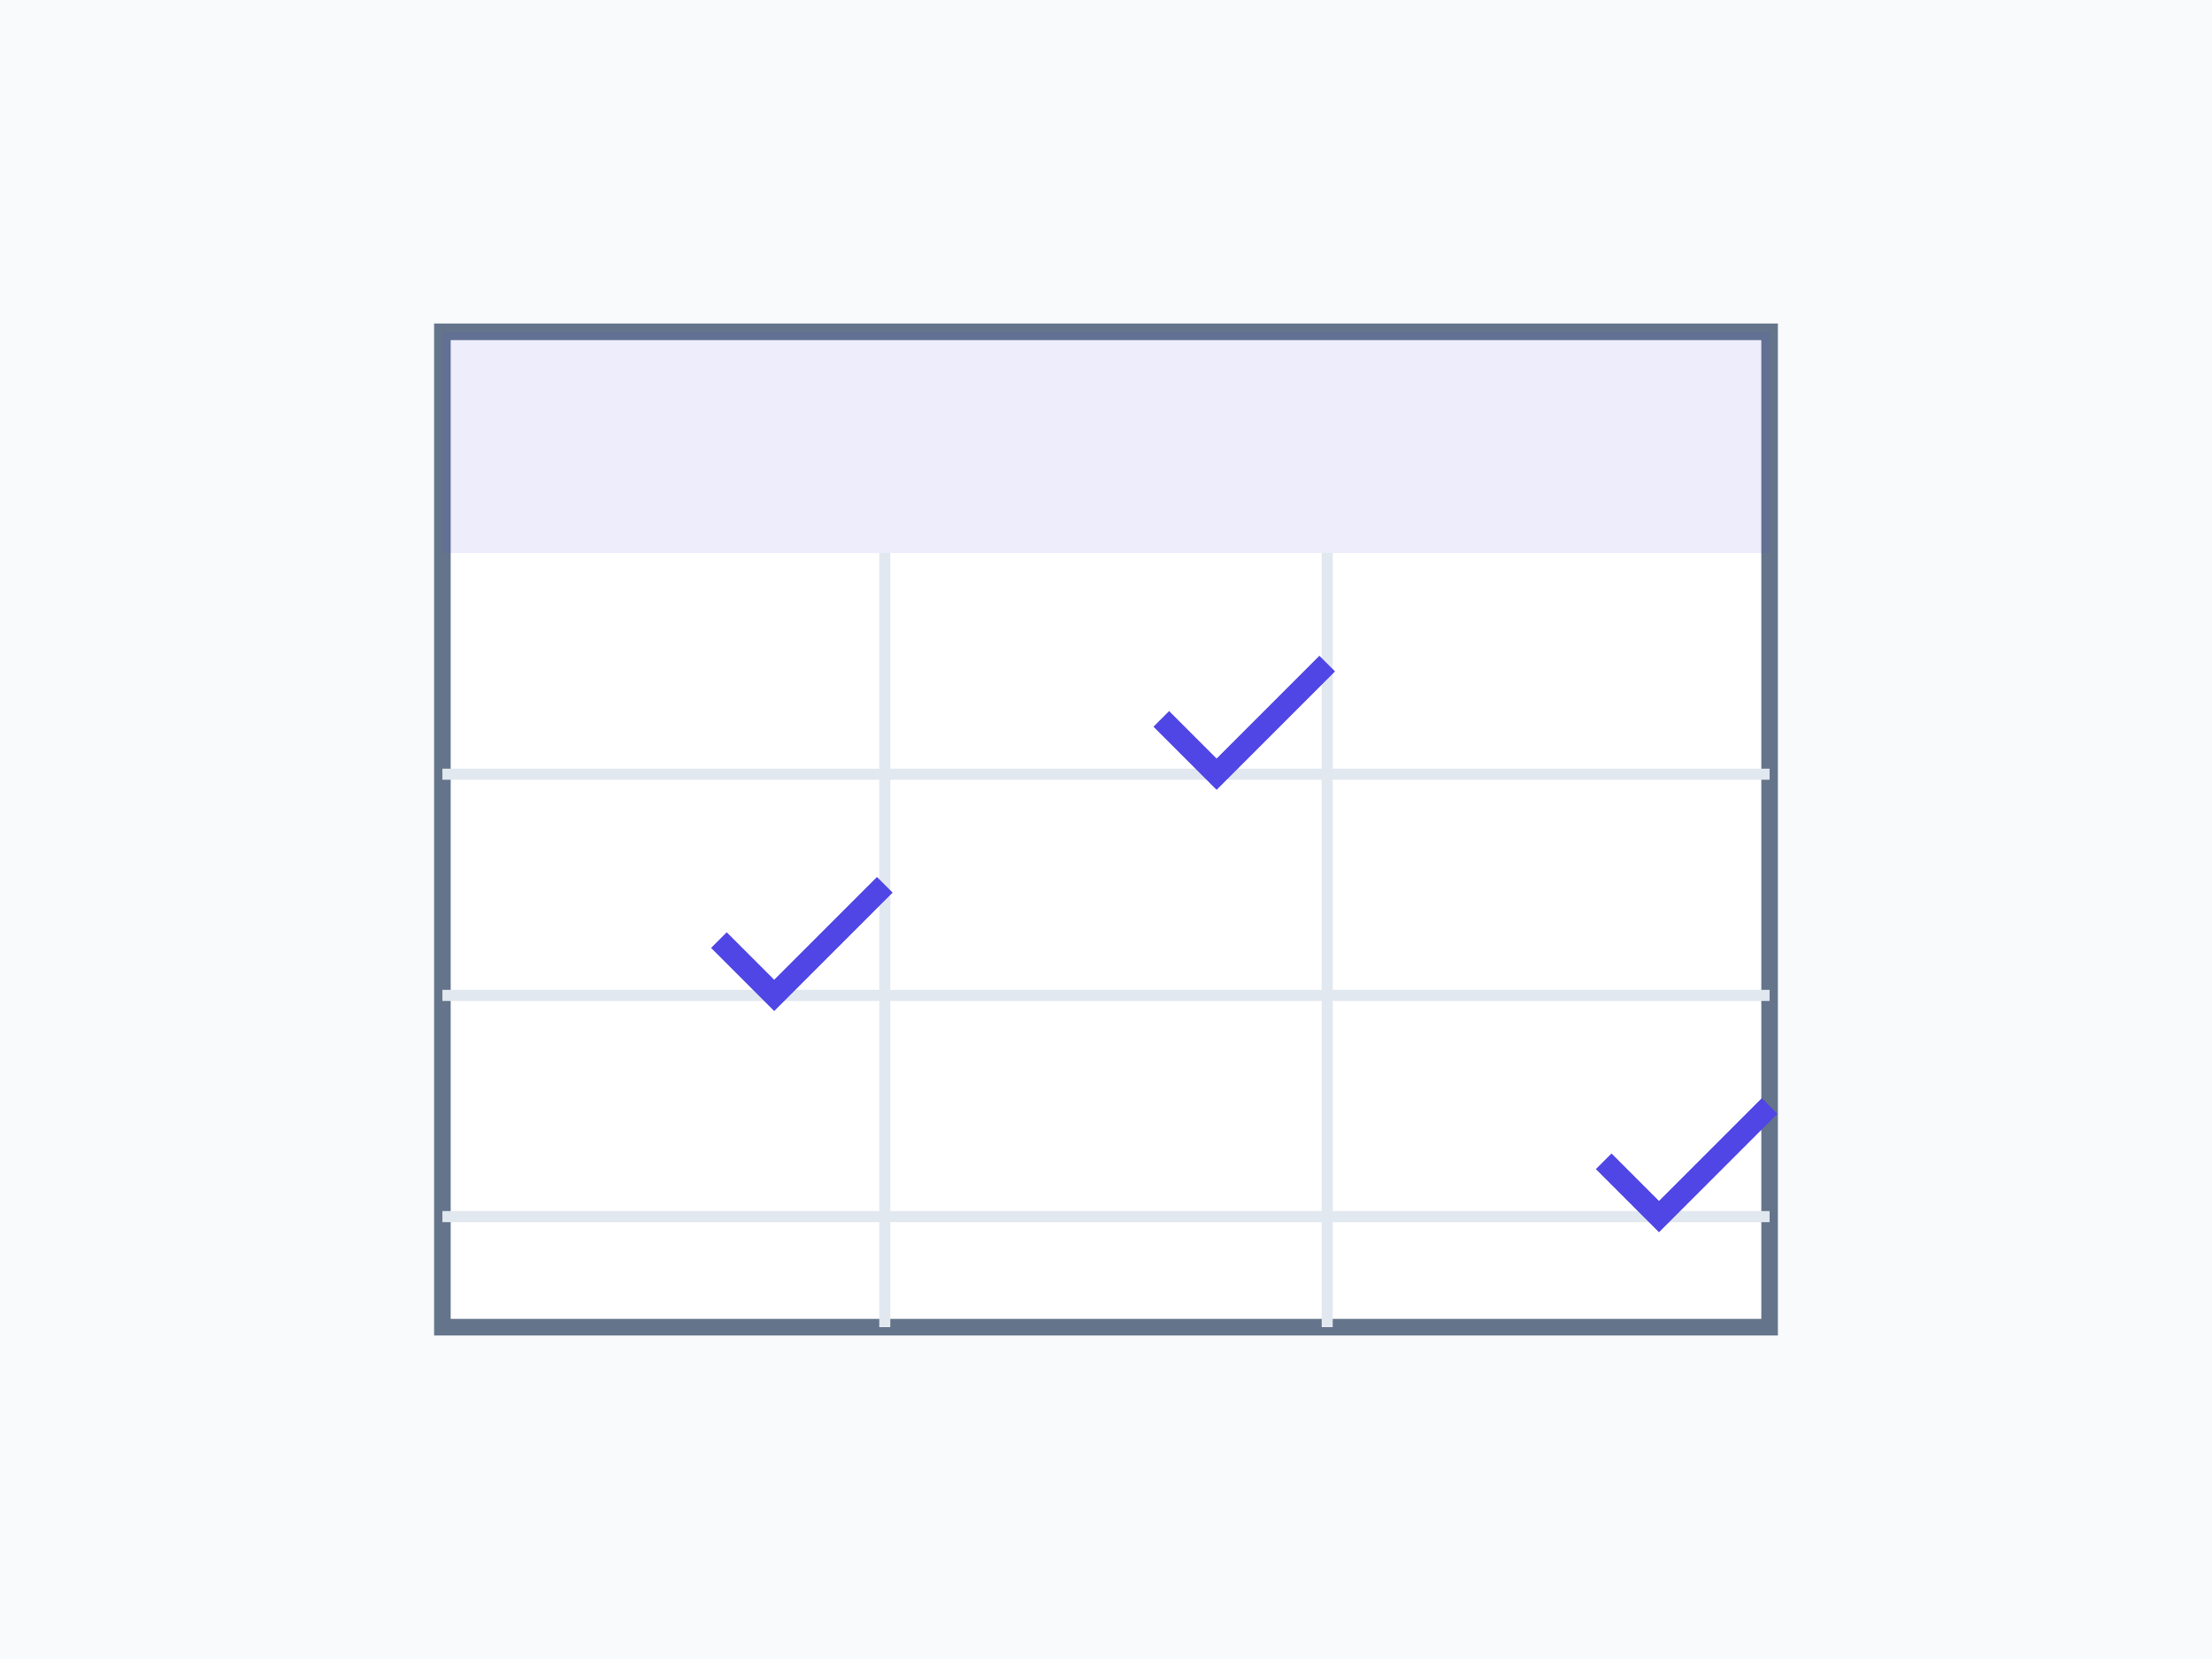
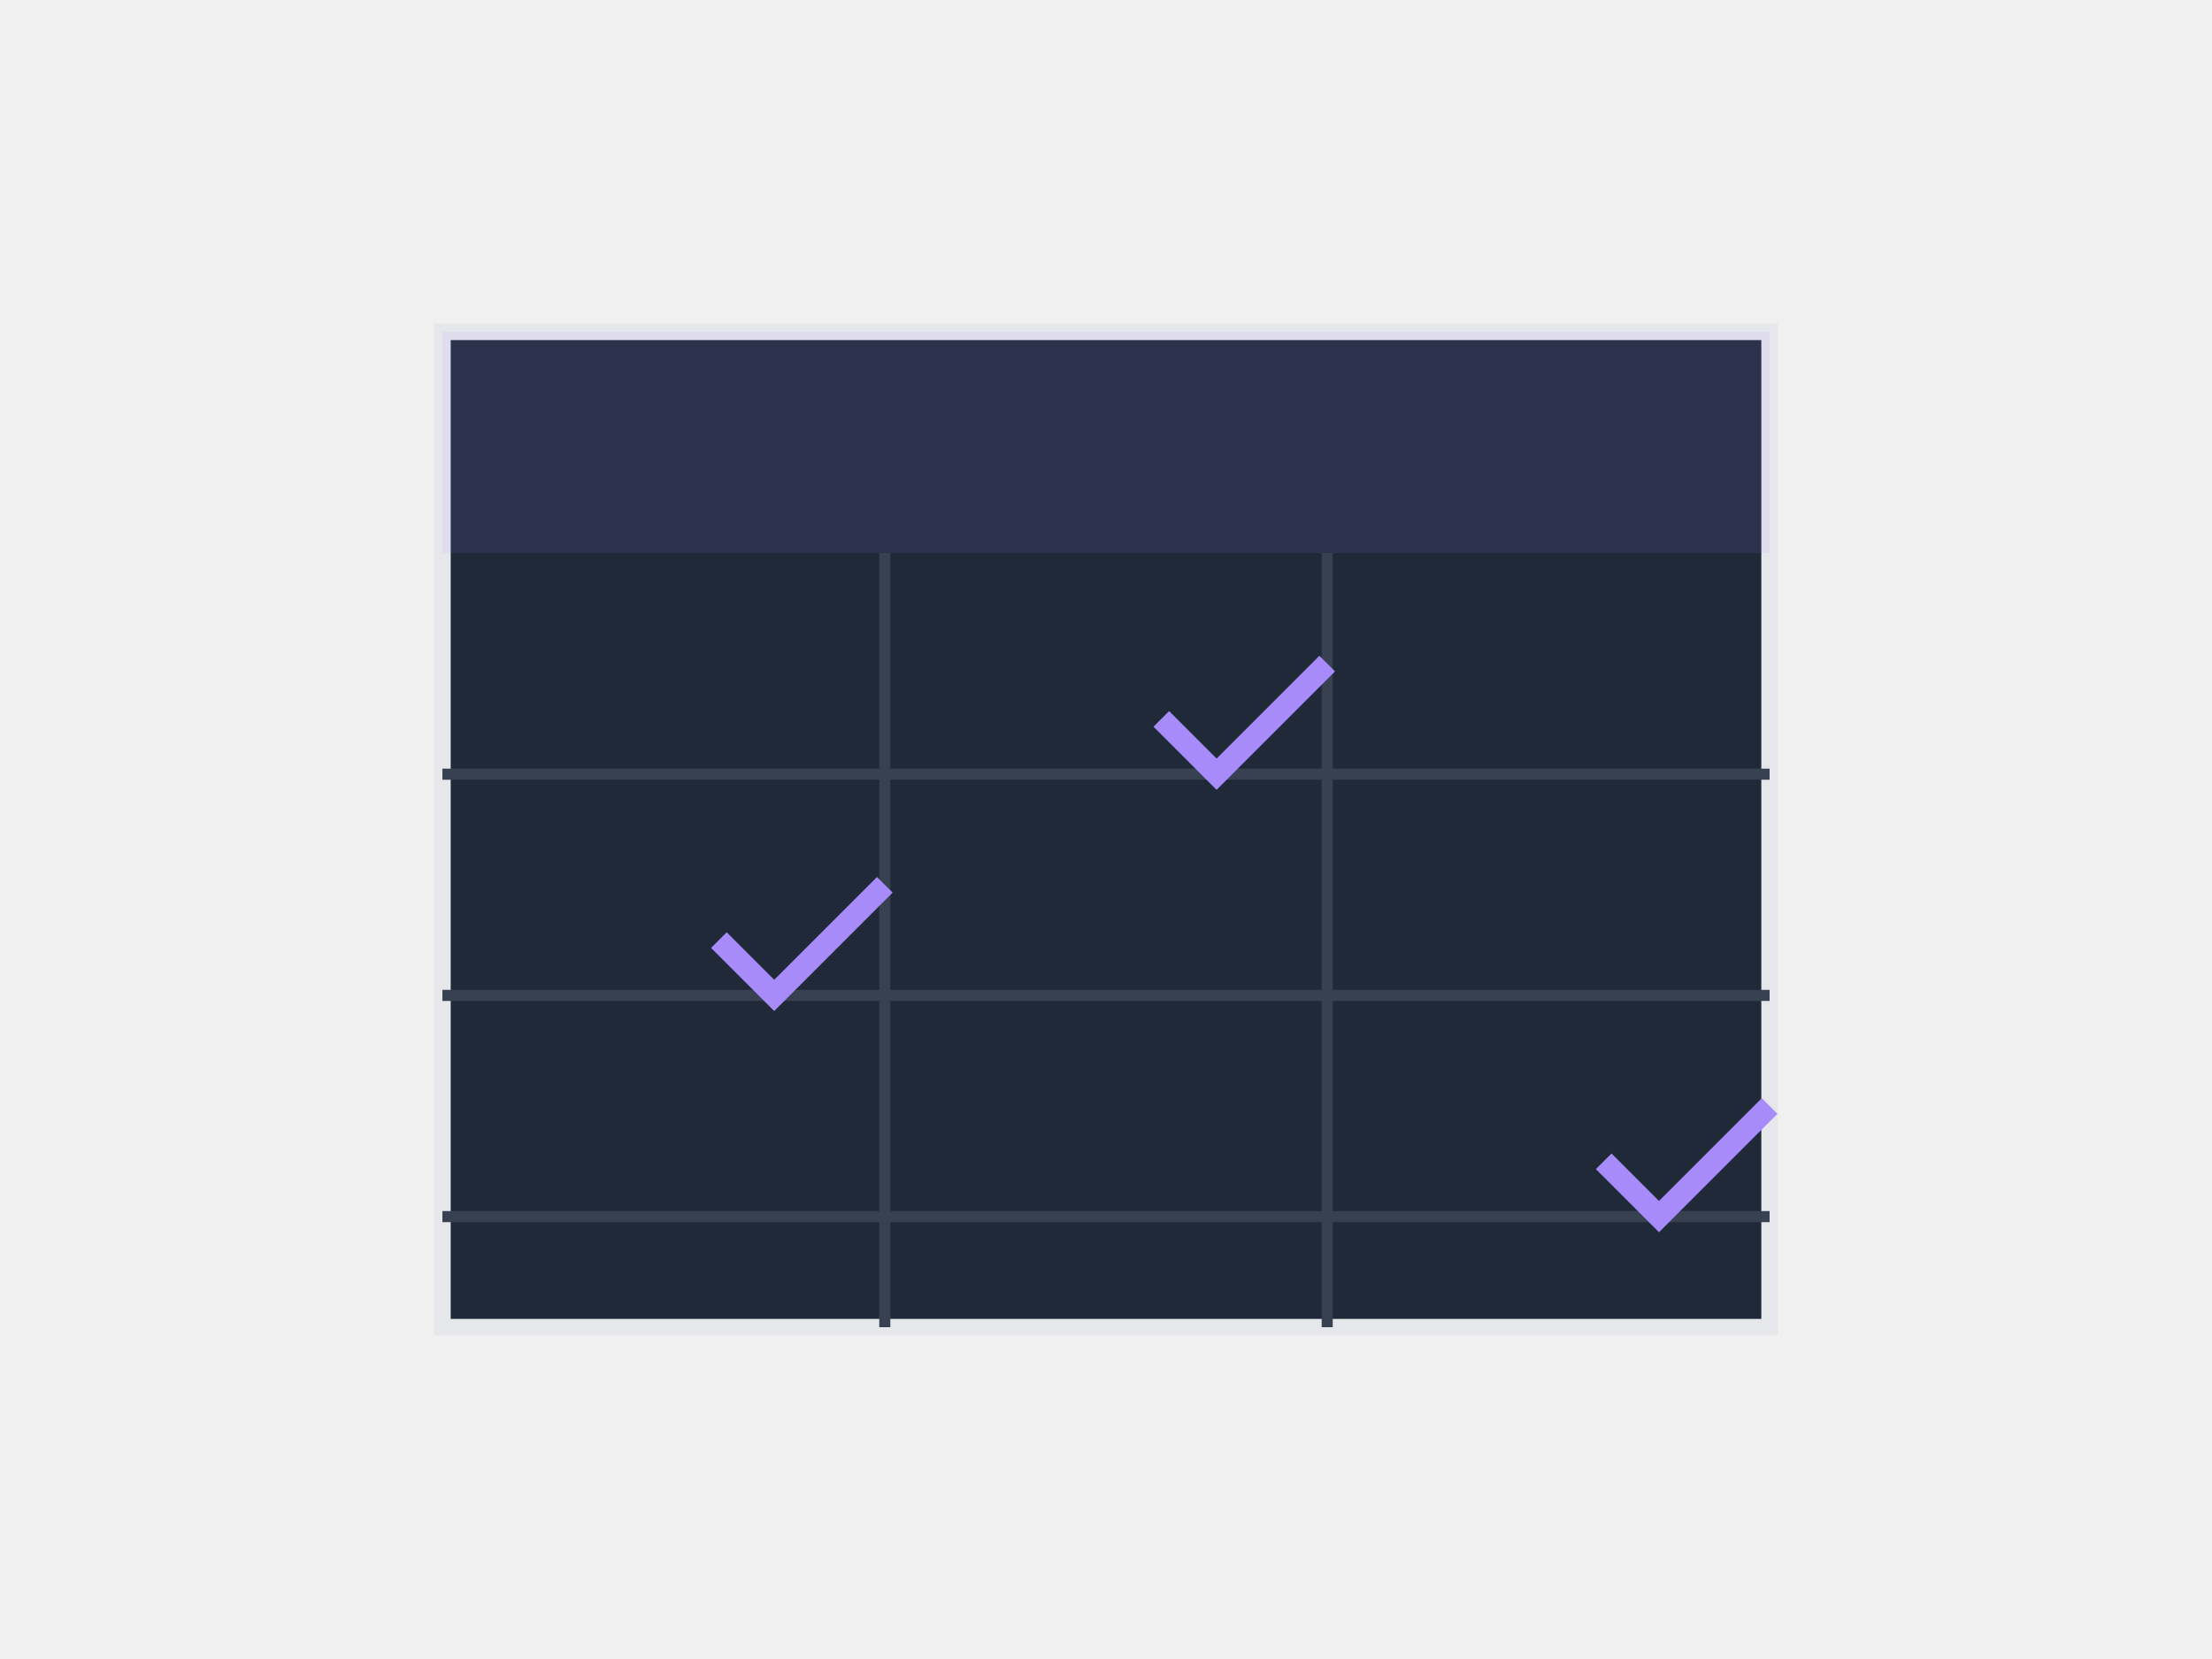
<svg xmlns="http://www.w3.org/2000/svg" viewBox="0 0 200 150">
-   <rect width="200" height="150" fill="#f8fafc" />
-   <rect x="40" y="30" width="120" height="90" fill="#ffffff" stroke="#64748b" stroke-width="1.5" />
-   <rect x="40" y="30" width="120" height="20" fill="#4f46e5" fill-opacity="0.1" />
-   <g stroke="#e2e8f0" stroke-width="1">
+   <rect x="40" y="30" width="120" height="90" fill="#1f2937" stroke="#e5e7eb" stroke-width="1.5" />
+   <rect x="40" y="30" width="120" height="20" fill="#a78bfa" fill-opacity="0.1" />
+   <g stroke="#374151" stroke-width="1">
    <line x1="40" y1="70" x2="160" y2="70" />
    <line x1="40" y1="90" x2="160" y2="90" />
    <line x1="40" y1="110" x2="160" y2="110" />
    <line x1="80" y1="50" x2="80" y2="120" />
    <line x1="120" y1="50" x2="120" y2="120" />
  </g>
-   <path d="M65,85 l5,5 l10,-10" stroke="#4f46e5" stroke-width="2" fill="none" />
-   <path d="M105,65 l5,5 l10,-10" stroke="#4f46e5" stroke-width="2" fill="none" />
-   <path d="M145,105 l5,5 l10,-10" stroke="#4f46e5" stroke-width="2" fill="none" />
+   <path d="M65,85 l5,5 l10,-10" stroke="#a78bfa" stroke-width="2" fill="none" />
+   <path d="M105,65 l5,5 l10,-10" stroke="#a78bfa" stroke-width="2" fill="none" />
+   <path d="M145,105 l5,5 l10,-10" stroke="#a78bfa" stroke-width="2" fill="none" />
</svg>
